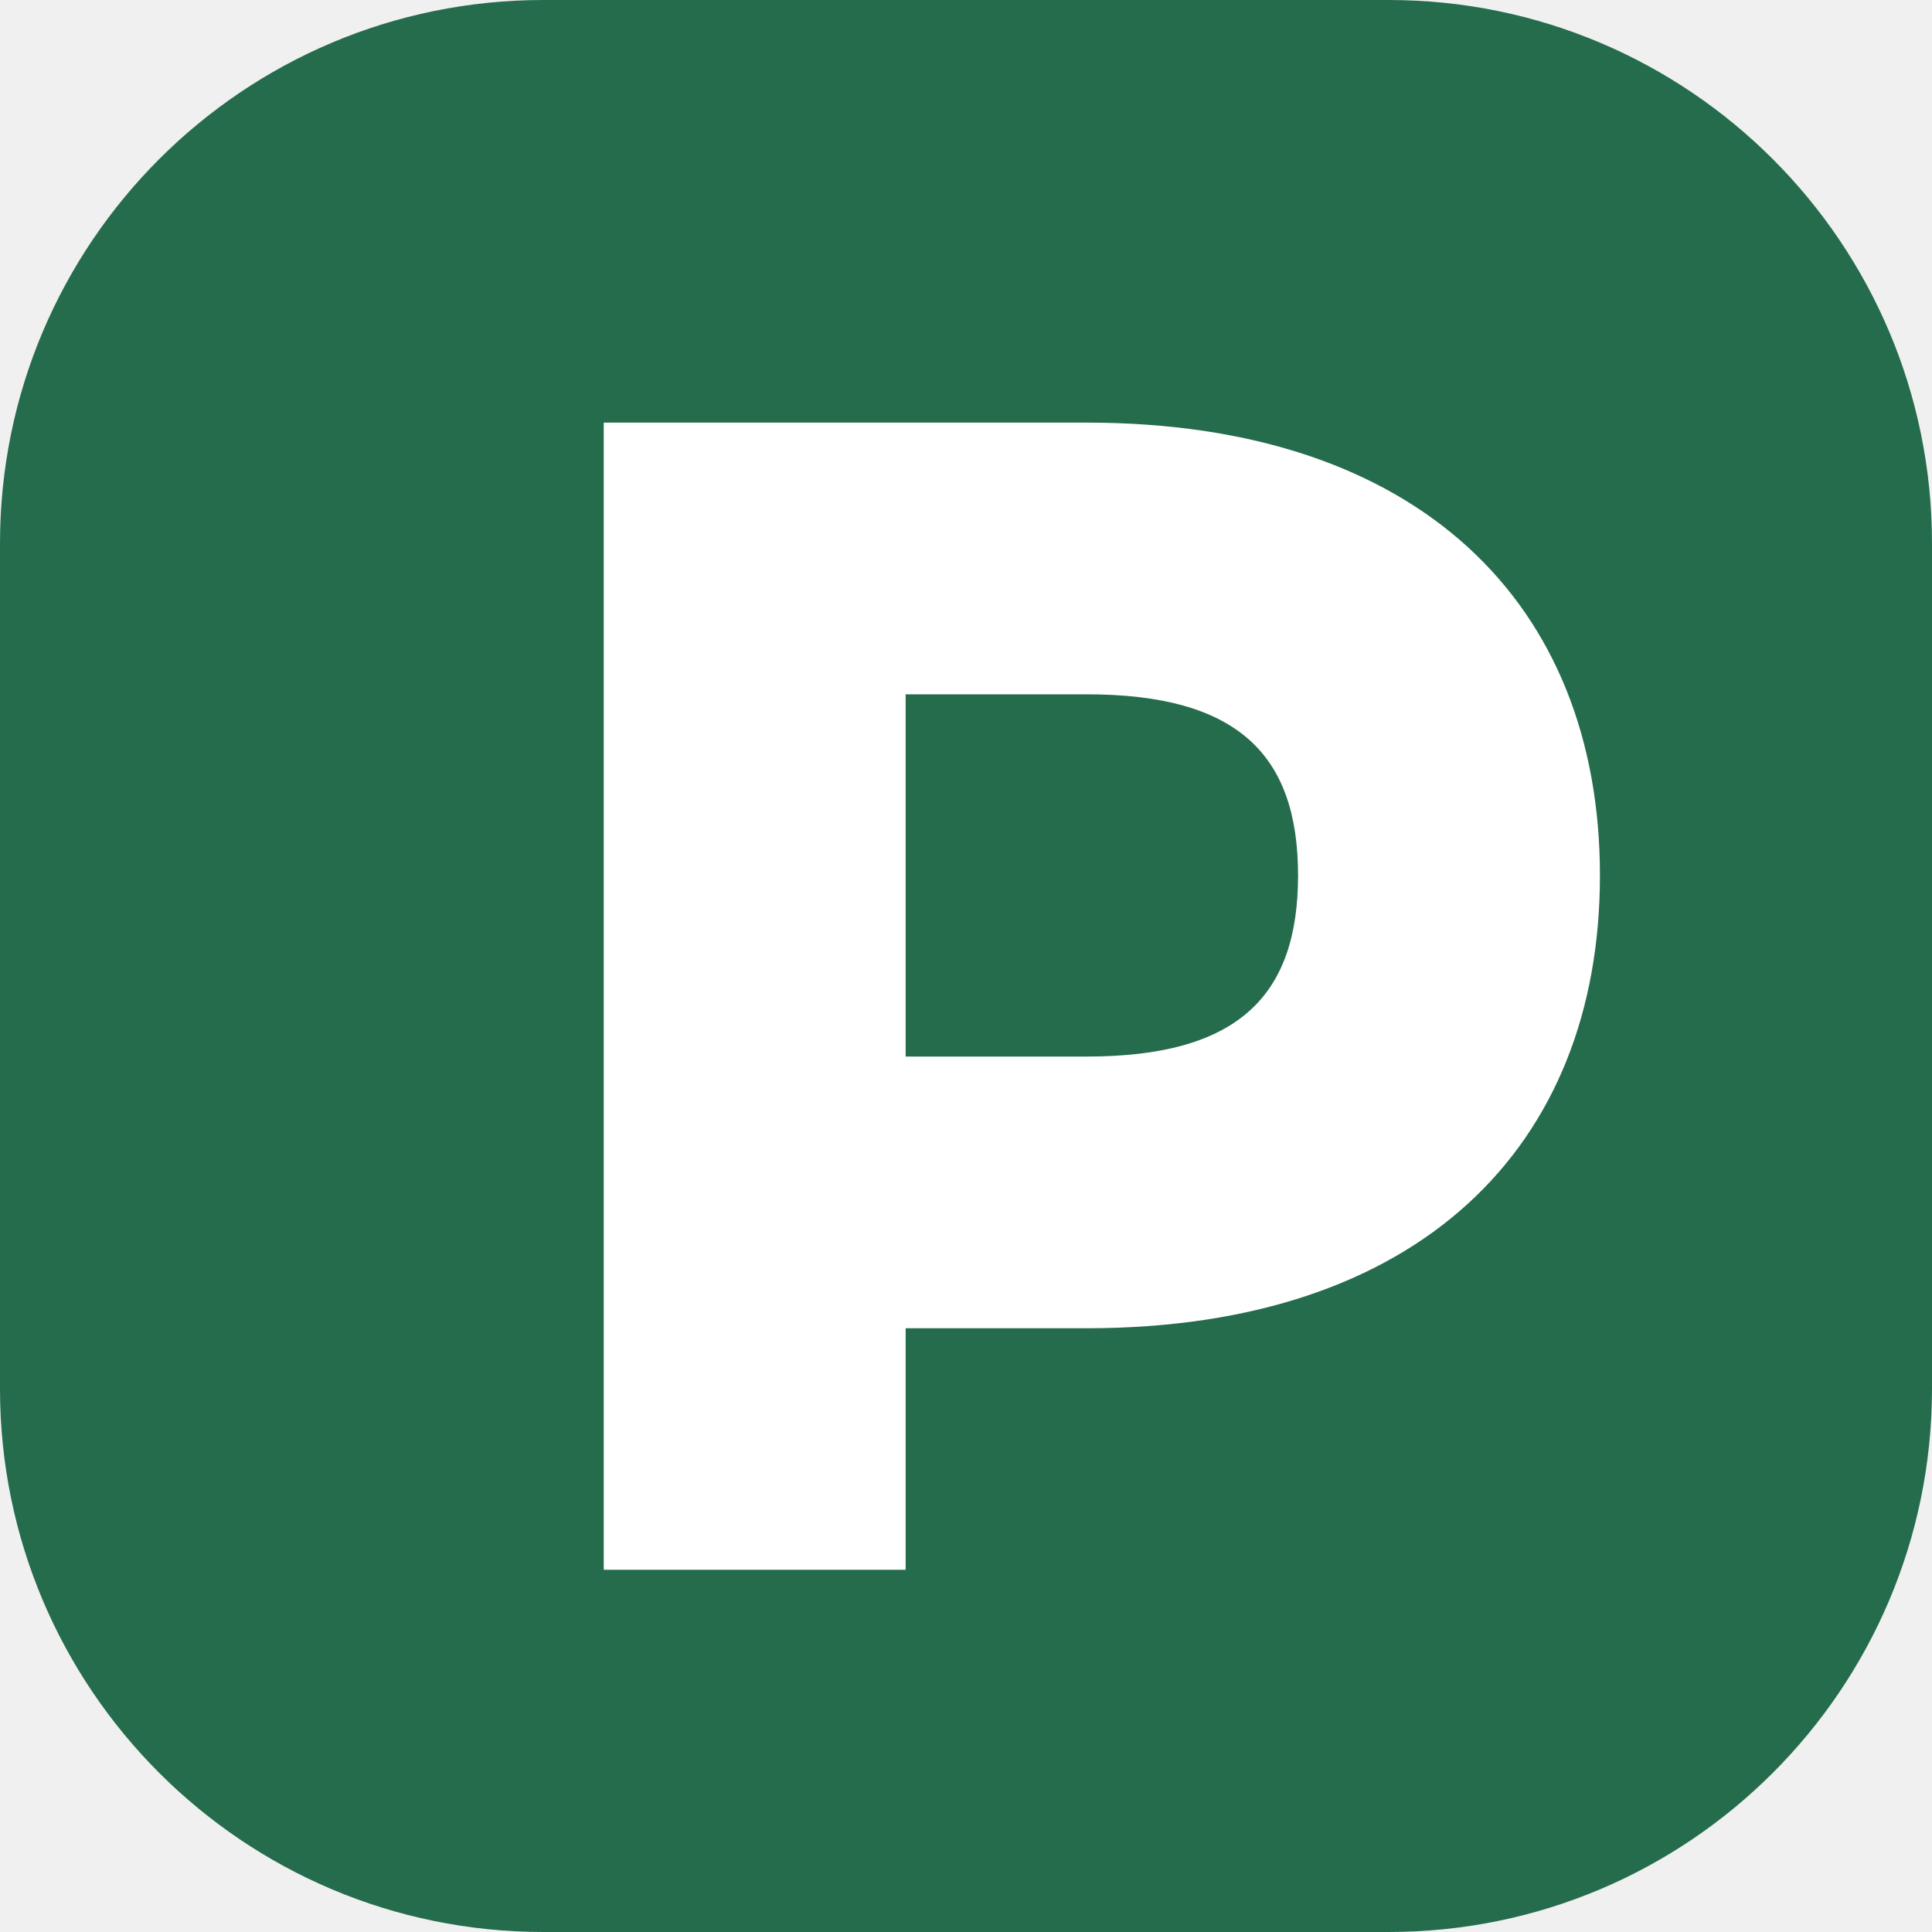
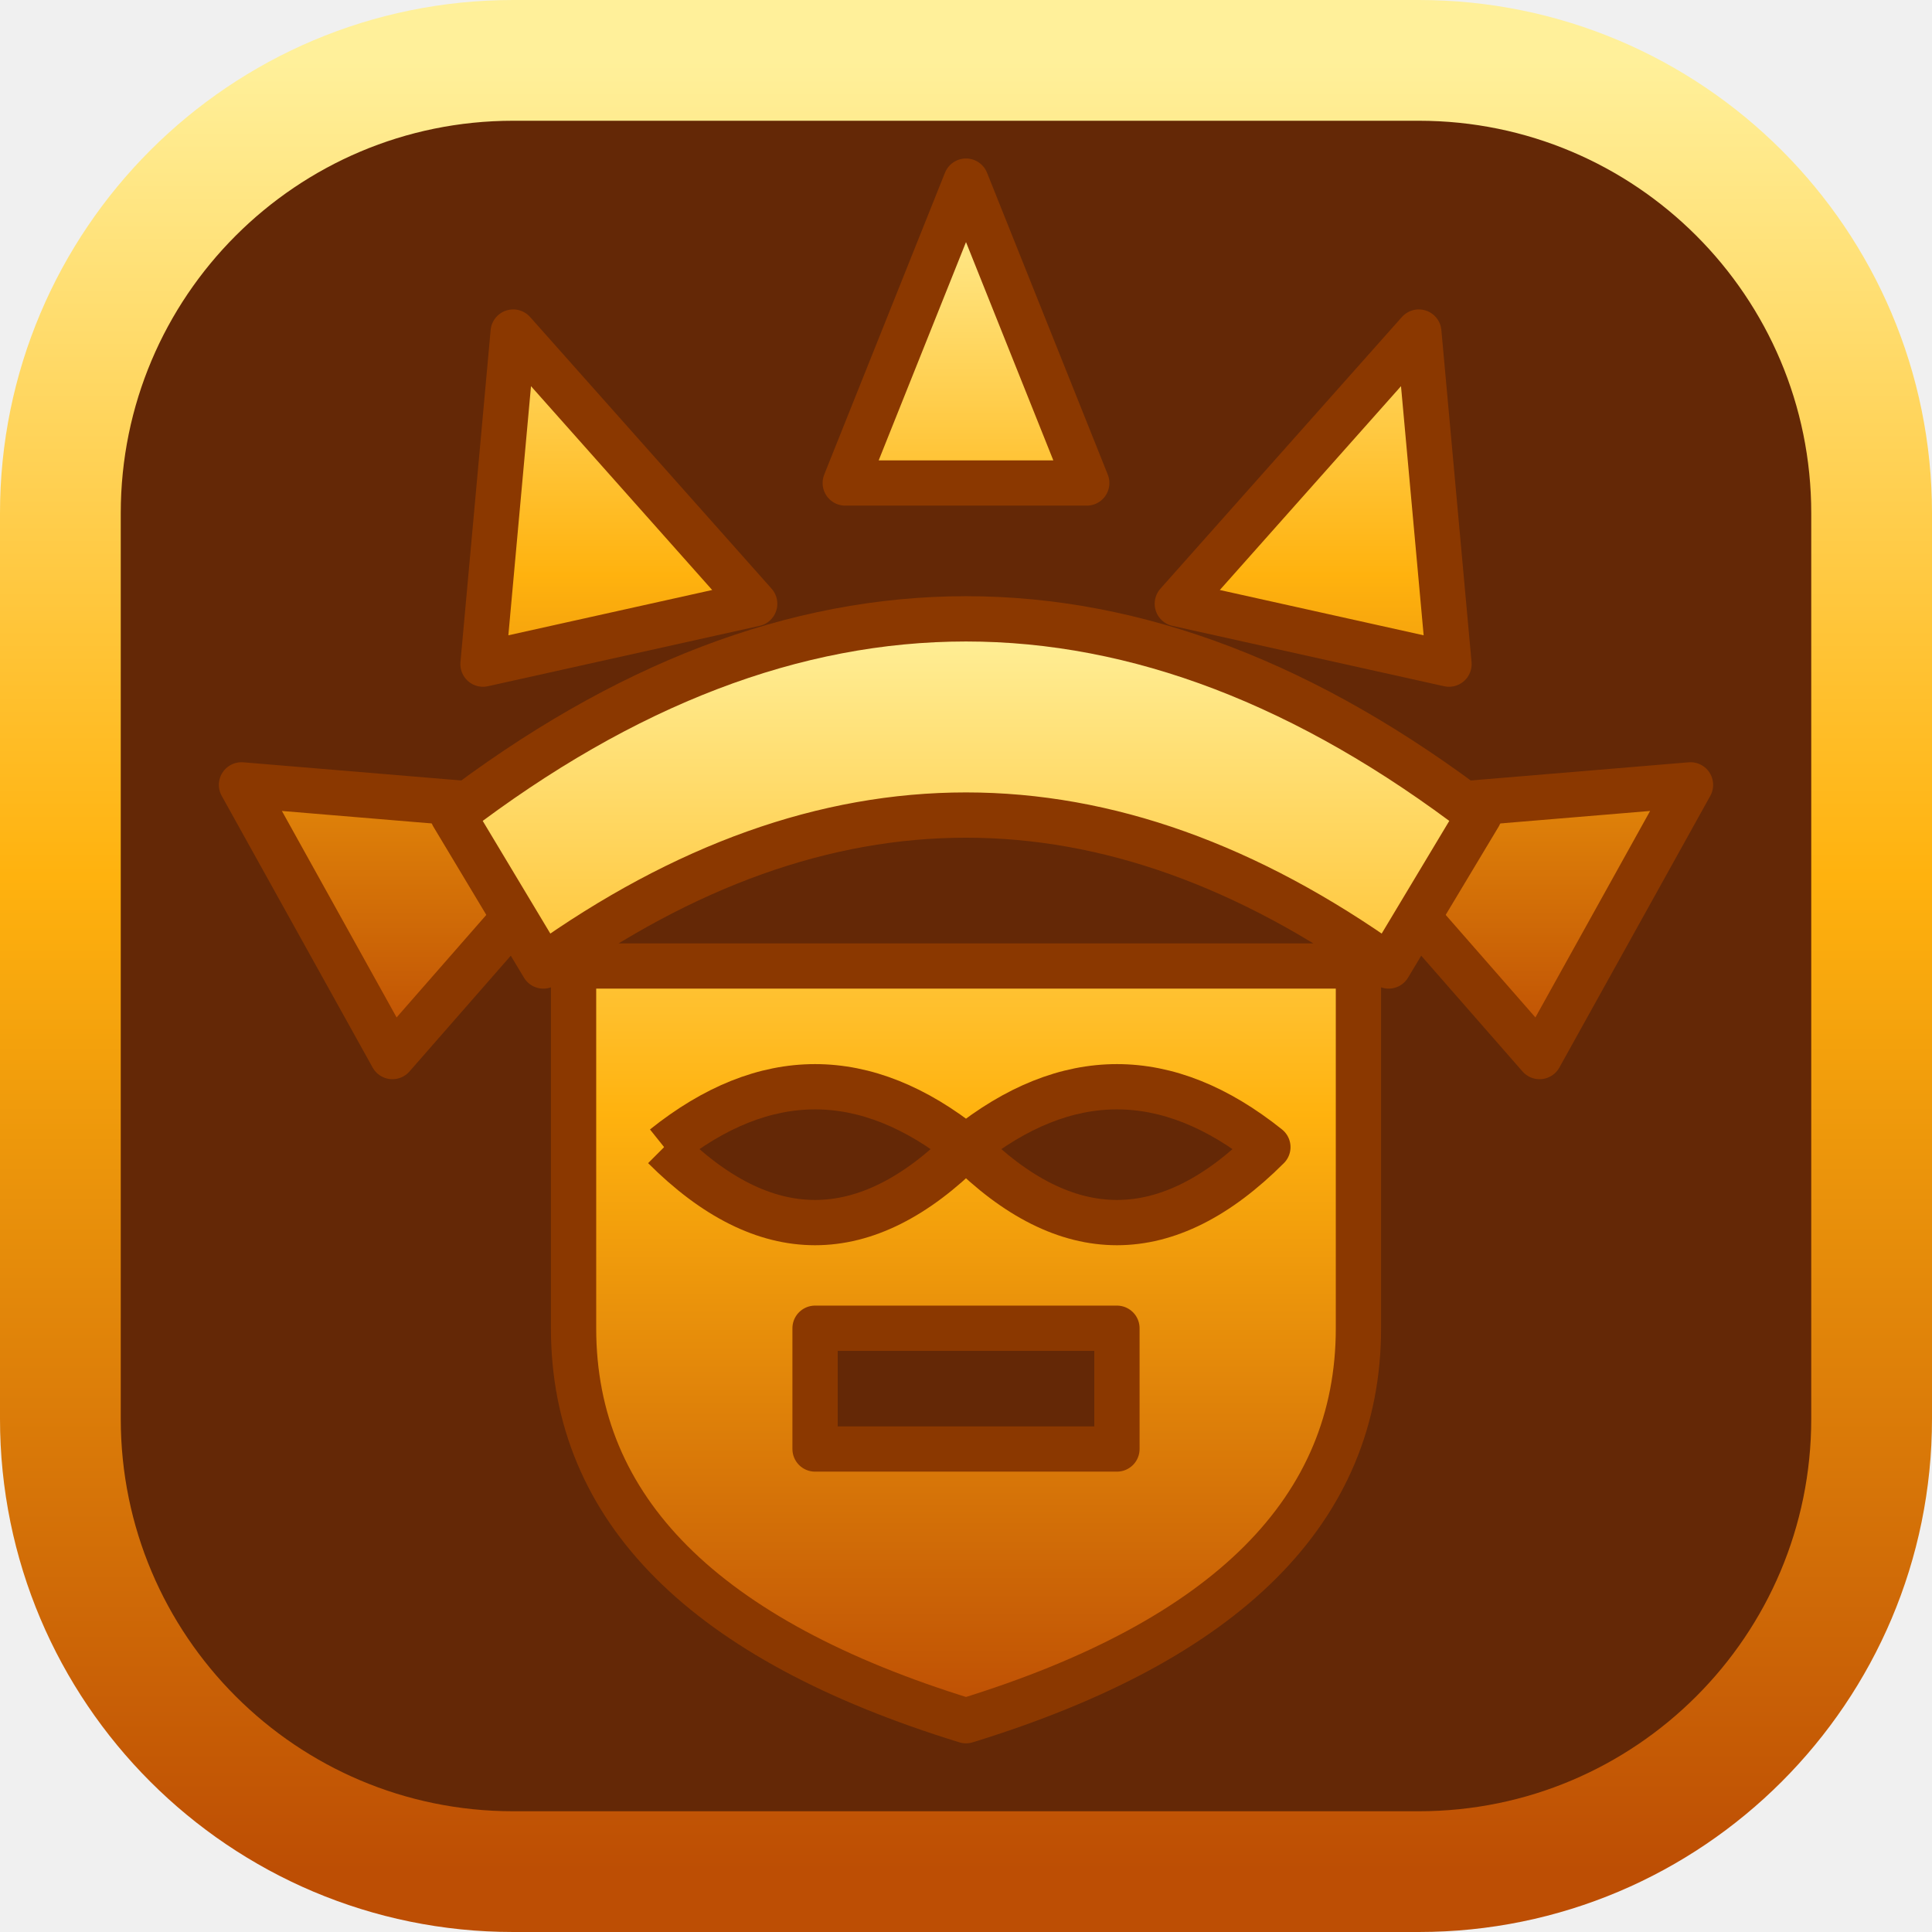
<svg xmlns="http://www.w3.org/2000/svg" viewBox="0 0 64 64">
-   <rect width="64" height="64" rx="18" fill="#256c4d" />
-   <path d="M20 14h16c11 0 17 6 17 15S47 44 36 44h-6v8H20V14zm10 9v12h6c5 0 7-2 7-6s-2-6-7-6h-6z" fill="#fff" />
+   <defs>
+     <linearGradient id="g" x2="0" y2="1">
+       <stop stop-color="#fff09a" />
+       <stop offset=".45" stop-color="#ffb20e" />
+       <stop offset="1" stop-color="#bd4e04" />
+     </linearGradient>
+   </defs>
+   <rect x="2" y="2" width="60" height="60" rx="15" fill="#642806" stroke="url(#g)" stroke-width="4" />
+   <g fill="url(#g)" stroke="#8b3800" stroke-width="1.5" stroke-linejoin="round">
+     <path d="M32 6l4 10h-8zM17 11l8 9-9 2zM47 11l1 11-9-2zM8 26l12 1-7 8zM56 26l-5 9-7-8z" />
+     <path d="M15 27q17-13 34 0l-3 5q-14-10-28 0zM19 32h26v12q0 9-13 13-13-4-13-13z" />
+     <path d="M22 38q5-4 10 0-5 5-10 0M32 38q5-4 10 0-5 5-10 0" fill="#642806" />
+     <path d="M27 44h10v4H27z" fill="#642806" />
+   </g>
</svg>
